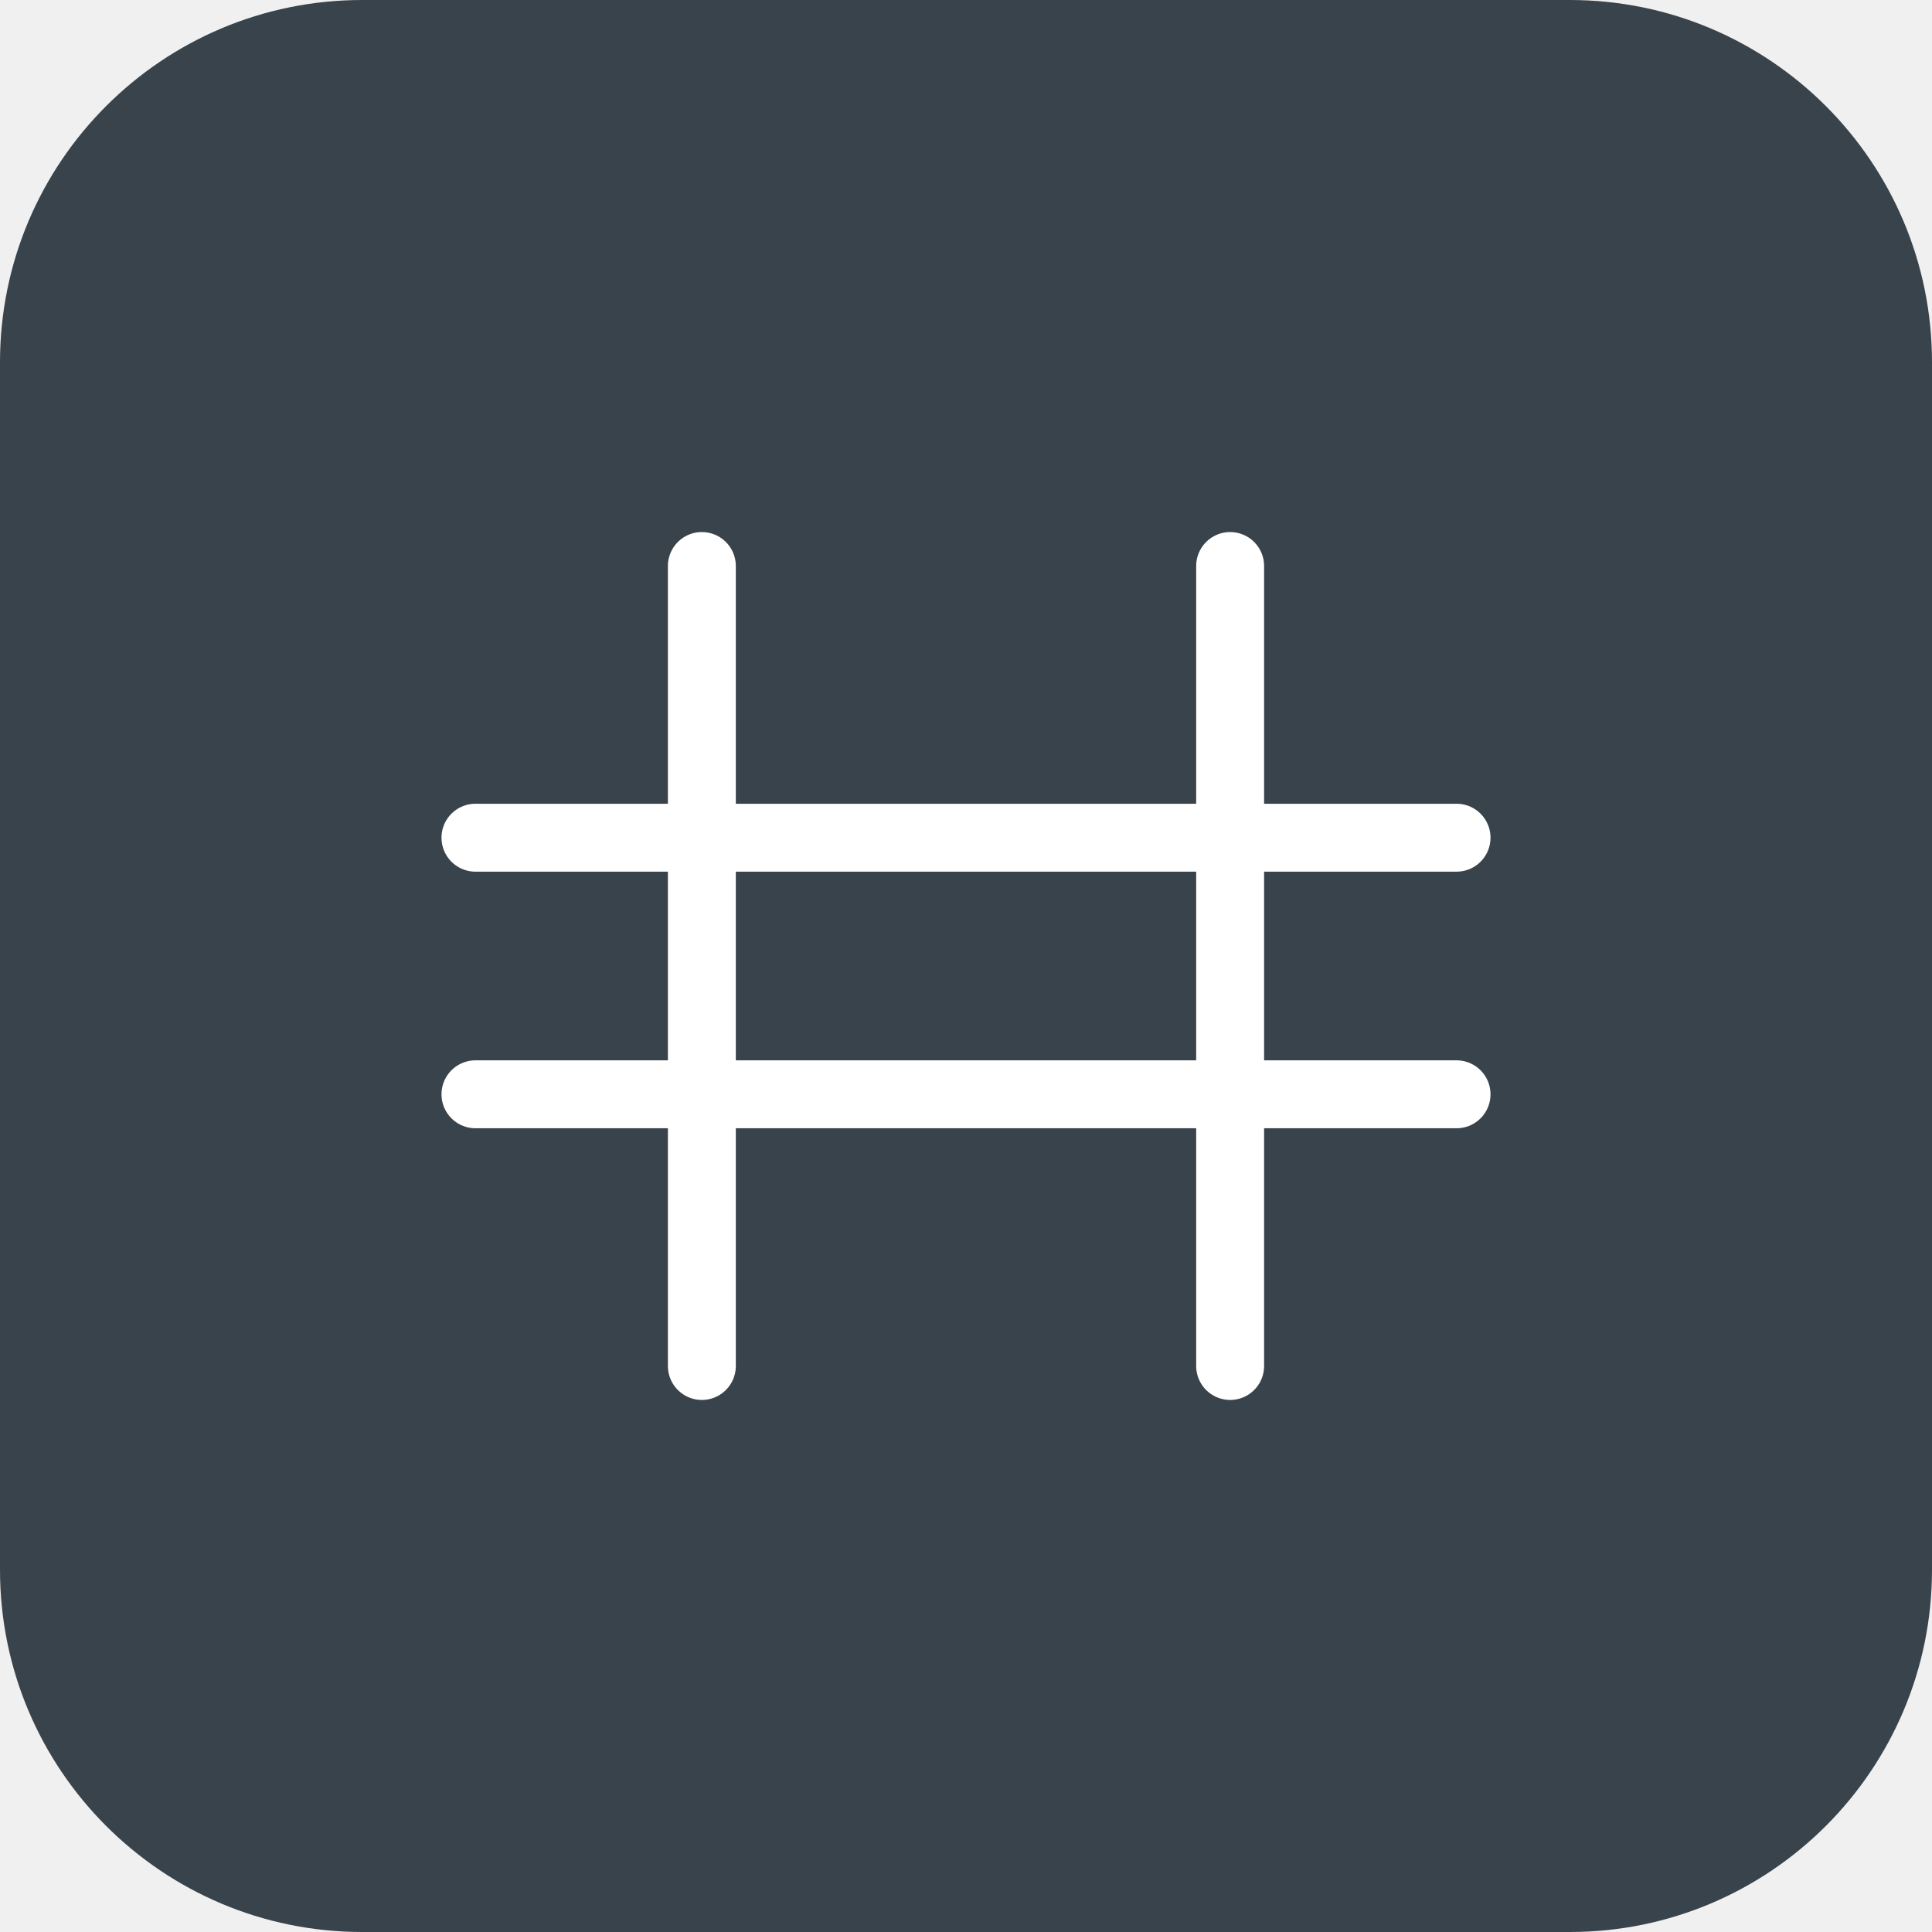
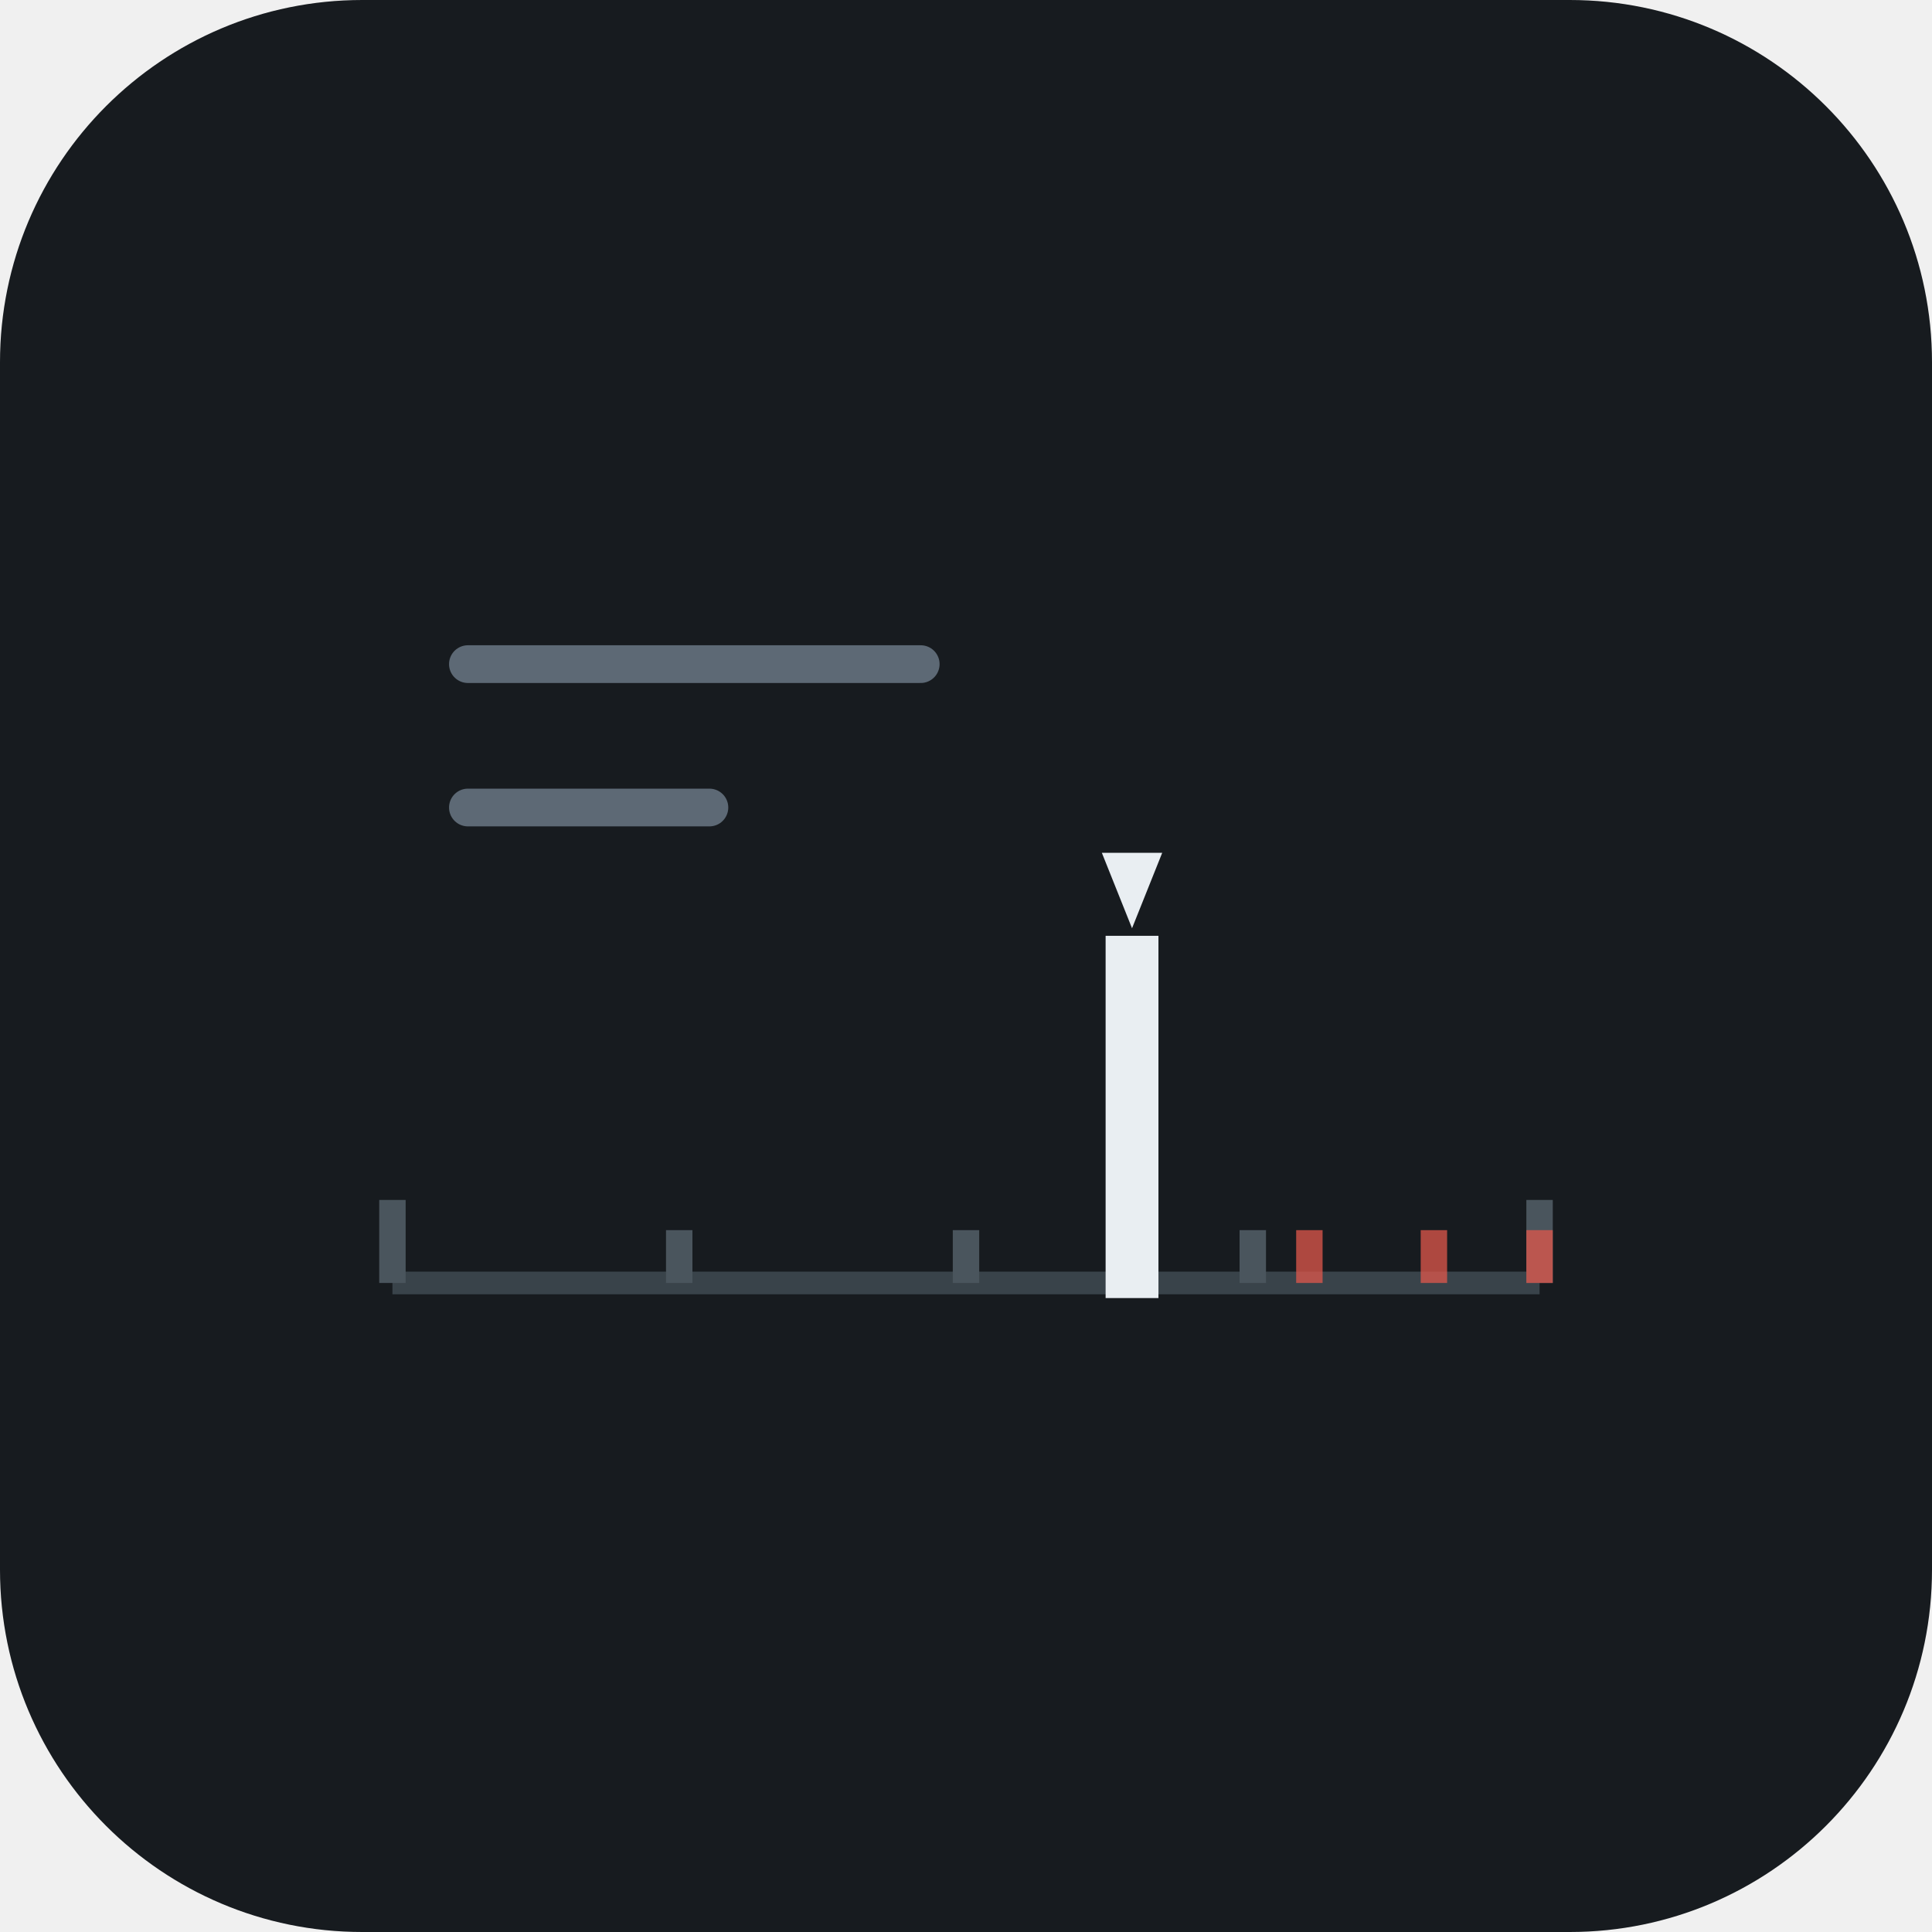
<svg xmlns="http://www.w3.org/2000/svg" width="512" height="512" viewBox="0 0 512 512">
-   <rect width="512" height="512" rx="96" fill="#39434b" />
-   <g stroke="#ffffff" stroke-width="18" stroke-linecap="round" fill="none">
-     <path d="M186 150v212M326 150v212M126 222h260M126 290h260" />
+   <rect width="512" height="512" rx="96" fill="#171b1f" />
+   <g fill="none" stroke-linecap="butt">
+     <path d="M104 340h304" stroke="#39434a" stroke-width="6" />
+     <g stroke="#4a555d" stroke-width="7">
+       <path d="M104 340v-22M180 340v-14M256 340v-14M332 340v-14M408 340v-22" />
+     </g>
+     <g stroke="#e0574b" stroke-width="7" opacity="0.75">
+       <path d="M347 340v-14M380 340v-14M408 340v-14" />
+     </g>
+     <path d="M300 344v-96" stroke="#e9eef2" stroke-width="14" />
+     <path d="M292 226h16l-8 20z" fill="#e9eef2" />
+     <g stroke="#5d6975" stroke-width="10" stroke-linecap="round">
+       <path d="M124 176h120M124 214h64" />
+     </g>
  </g>
</svg>
